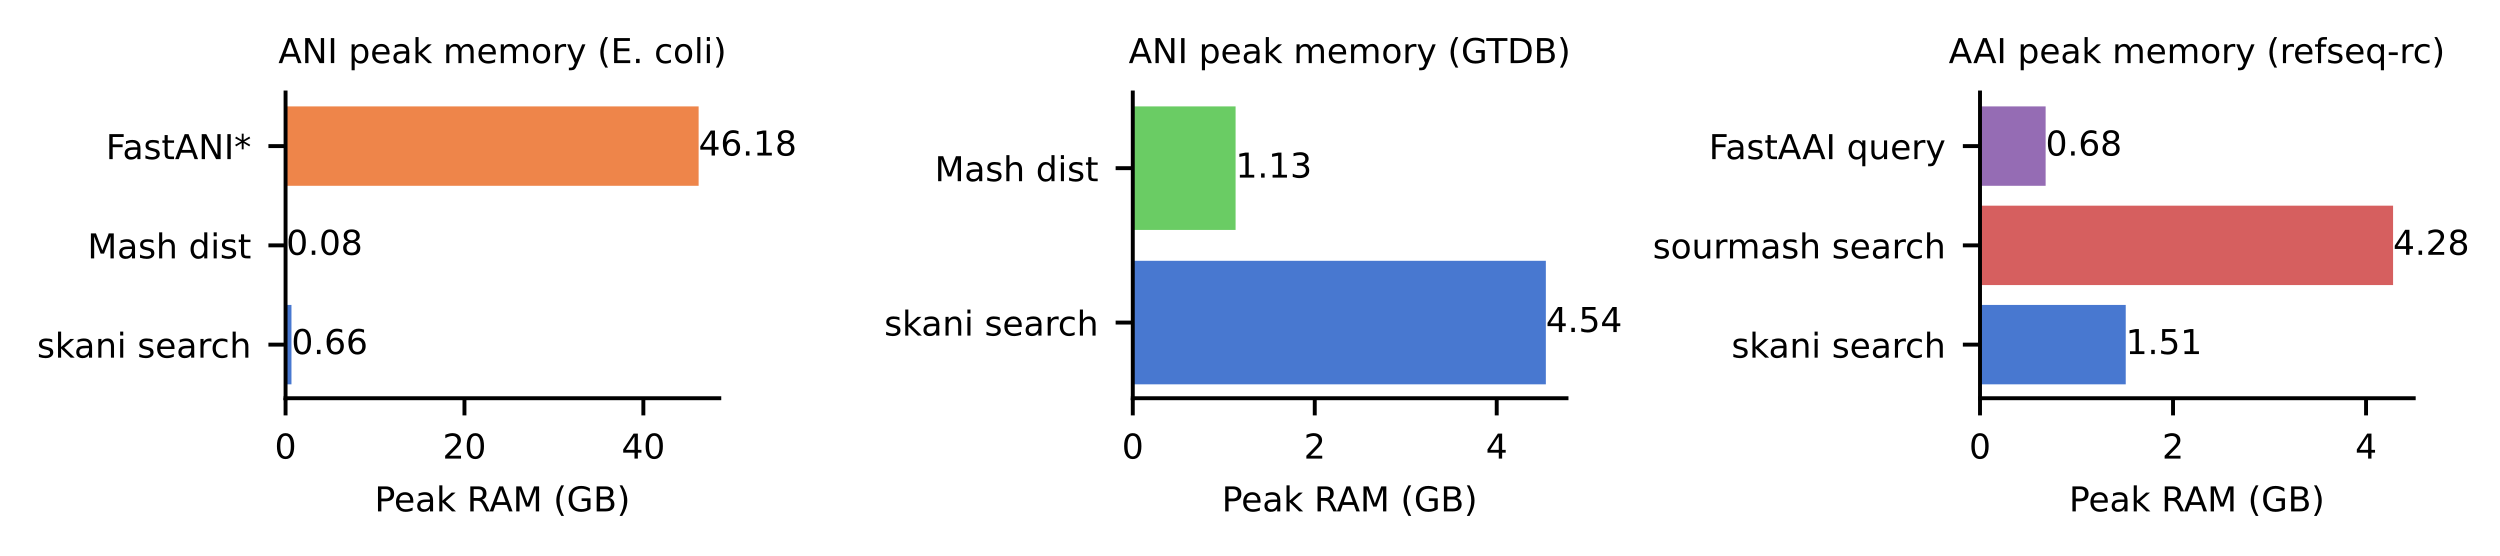
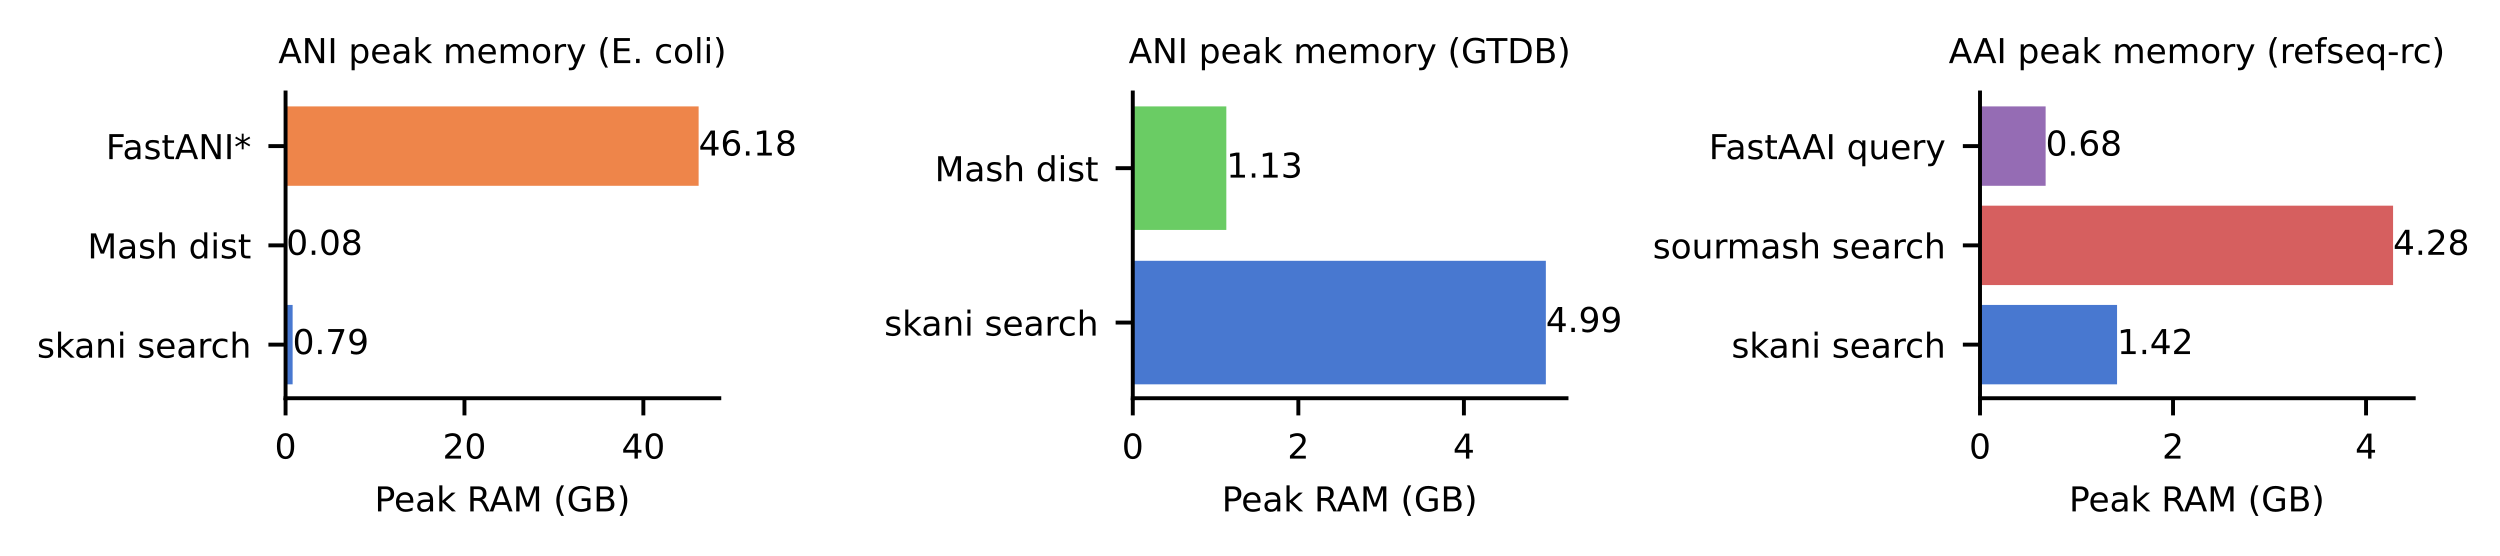
<svg xmlns="http://www.w3.org/2000/svg" xmlns:xlink="http://www.w3.org/1999/xlink" width="510.236pt" height="113.386pt" viewBox="0 0 510.236 113.386" version="1.1">
  <defs>
    <style type="text/css">*{stroke-linejoin: round; stroke-linecap: butt}</style>
  </defs>
  <g id="figure_1">
    <g id="patch_1">
      <path d="M 0 113.386  L 510.236 113.386  L 510.236 0  L 0 0  L 0 113.386  z " style="fill: none" />
    </g>
    <g id="axes_1">
      <g id="patch_2">
        <path d="M 58.282 81.276  L 146.802 81.276  L 146.802 18.879  L 58.282 18.879  L 58.282 81.276  z " style="fill: none" />
      </g>
      <g id="patch_3">
-         <path d="M 58.282 78.44  L 59.486 78.44  L 59.486 62.233  L 58.282 62.233  z " clip-path="url(#p704c8fc2b6)" style="fill: #4878d0" />
+         <path d="M 58.282 78.44  L 59.724 78.44  L 59.724 62.233  L 58.282 62.233  z " clip-path="url(#p8dc78a7c7a)" style="fill: #4878d0" />
      </g>
      <g id="patch_4">
-         <path d="M 58.282 58.181  L 58.428 58.181  L 58.428 41.974  L 58.282 41.974  z " clip-path="url(#p704c8fc2b6)" style="fill: #6acc64" />
+         <path d="M 58.282 58.181  L 58.428 58.181  L 58.428 41.974  L 58.282 41.974  z " clip-path="url(#p8dc78a7c7a)" style="fill: #6acc64" />
      </g>
      <g id="patch_5">
-         <path d="M 58.282 37.922  L 142.587 37.922  L 142.587 21.715  L 58.282 21.715  z " clip-path="url(#p704c8fc2b6)" style="fill: #ee854a" />
+         <path d="M 58.282 37.922  L 142.587 37.922  L 142.587 21.715  L 58.282 21.715  z " clip-path="url(#p8dc78a7c7a)" style="fill: #ee854a" />
      </g>
      <g id="matplotlib.axis_1">
        <g id="xtick_1">
          <g id="line2d_1">
            <defs>
-               <path id="m1e6b703e4f" d="M 0 0  L 0 3.5  " style="stroke: #000000; stroke-width: 0.8" />
+               <path id="m55a583f67f" d="M 0 0  L 0 3.5  " style="stroke: #000000; stroke-width: 0.8" />
            </defs>
            <g>
-               <use xlink:href="#m1e6b703e4f" x="58.282" y="81.276" style="stroke: #000000; stroke-width: 0.8" />
+               <use xlink:href="#m55a583f67f" x="58.282" y="81.276" style="stroke: #000000; stroke-width: 0.8" />
            </g>
          </g>
          <g id="text_1">
-             <g transform="translate(56.05469 93.59536)scale(0.07 -0.07)">
+             <g transform="translate(56.05469 93.59536) scale(0.07 -0.07)">
              <defs>
                <path id="DejaVuSans-30" d="M 2034 4250  Q 1547 4250 1301 3770  Q 1056 3291 1056 2328  Q 1056 1369 1301 889  Q 1547 409 2034 409  Q 2525 409 2770 889  Q 3016 1369 3016 2328  Q 3016 3291 2770 3770  Q 2525 4250 2034 4250  z M 2034 4750  Q 2819 4750 3233 4129  Q 3647 3509 3647 2328  Q 3647 1150 3233 529  Q 2819 -91 2034 -91  Q 1250 -91 836 529  Q 422 1150 422 2328  Q 422 3509 836 4129  Q 1250 4750 2034 4750  z " transform="scale(0.015625)" />
              </defs>
              <use xlink:href="#DejaVuSans-30" />
            </g>
          </g>
        </g>
        <g id="xtick_2">
          <g id="line2d_2">
            <g>
-               <use xlink:href="#m1e6b703e4f" x="94.793" y="81.276" style="stroke: #000000; stroke-width: 0.8" />
+               <use xlink:href="#m55a583f67f" x="94.793" y="81.276" style="stroke: #000000; stroke-width: 0.8" />
            </g>
          </g>
          <g id="text_2">
-             <g transform="translate(90.33929 93.59536)scale(0.07 -0.07)">
+             <g transform="translate(90.33929 93.59536) scale(0.07 -0.07)">
              <defs>
                <path id="DejaVuSans-32" d="M 1228 531  L 3431 531  L 3431 0  L 469 0  L 469 531  Q 828 903 1448 1529  Q 2069 2156 2228 2338  Q 2531 2678 2651 2914  Q 2772 3150 2772 3378  Q 2772 3750 2511 3984  Q 2250 4219 1831 4219  Q 1534 4219 1204 4116  Q 875 4013 500 3803  L 500 4441  Q 881 4594 1212 4672  Q 1544 4750 1819 4750  Q 2544 4750 2975 4387  Q 3406 4025 3406 3419  Q 3406 3131 3298 2873  Q 3191 2616 2906 2266  Q 2828 2175 2409 1742  Q 1991 1309 1228 531  z " transform="scale(0.015625)" />
              </defs>
              <use xlink:href="#DejaVuSans-32" />
              <use xlink:href="#DejaVuSans-30" x="63.623" />
            </g>
          </g>
        </g>
        <g id="xtick_3">
          <g id="line2d_3">
            <g>
-               <use xlink:href="#m1e6b703e4f" x="131.305" y="81.276" style="stroke: #000000; stroke-width: 0.8" />
+               <use xlink:href="#m55a583f67f" x="131.305" y="81.276" style="stroke: #000000; stroke-width: 0.8" />
            </g>
          </g>
          <g id="text_3">
-             <g transform="translate(126.8508 93.59536)scale(0.07 -0.07)">
+             <g transform="translate(126.8508 93.59536) scale(0.07 -0.07)">
              <defs>
                <path id="DejaVuSans-34" d="M 2419 4116  L 825 1625  L 2419 1625  L 2419 4116  z M 2253 4666  L 3047 4666  L 3047 1625  L 3713 1625  L 3713 1100  L 3047 1100  L 3047 0  L 2419 0  L 2419 1100  L 313 1100  L 313 1709  L 2253 4666  z " transform="scale(0.015625)" />
              </defs>
              <use xlink:href="#DejaVuSans-34" />
              <use xlink:href="#DejaVuSans-30" x="63.623" />
            </g>
          </g>
        </g>
        <g id="text_4">
-           <g transform="translate(76.45794 104.37)scale(0.07 -0.07)">
+           <g transform="translate(76.45794 104.37) scale(0.07 -0.07)">
            <defs>
              <path id="DejaVuSans-50" d="M 1259 4147  L 1259 2394  L 2053 2394  Q 2494 2394 2734 2622  Q 2975 2850 2975 3272  Q 2975 3691 2734 3919  Q 2494 4147 2053 4147  L 1259 4147  z M 628 4666  L 2053 4666  Q 2838 4666 3239 4311  Q 3641 3956 3641 3272  Q 3641 2581 3239 2228  Q 2838 1875 2053 1875  L 1259 1875  L 1259 0  L 628 0  L 628 4666  z " transform="scale(0.015625)" />
              <path id="DejaVuSans-65" d="M 3597 1894  L 3597 1613  L 953 1613  Q 991 1019 1311 708  Q 1631 397 2203 397  Q 2534 397 2845 478  Q 3156 559 3463 722  L 3463 178  Q 3153 47 2828 -22  Q 2503 -91 2169 -91  Q 1331 -91 842 396  Q 353 884 353 1716  Q 353 2575 817 3079  Q 1281 3584 2069 3584  Q 2775 3584 3186 3129  Q 3597 2675 3597 1894  z M 3022 2063  Q 3016 2534 2758 2815  Q 2500 3097 2075 3097  Q 1594 3097 1305 2825  Q 1016 2553 972 2059  L 3022 2063  z " transform="scale(0.015625)" />
              <path id="DejaVuSans-61" d="M 2194 1759  Q 1497 1759 1228 1600  Q 959 1441 959 1056  Q 959 750 1161 570  Q 1363 391 1709 391  Q 2188 391 2477 730  Q 2766 1069 2766 1631  L 2766 1759  L 2194 1759  z M 3341 1997  L 3341 0  L 2766 0  L 2766 531  Q 2569 213 2275 61  Q 1981 -91 1556 -91  Q 1019 -91 701 211  Q 384 513 384 1019  Q 384 1609 779 1909  Q 1175 2209 1959 2209  L 2766 2209  L 2766 2266  Q 2766 2663 2505 2880  Q 2244 3097 1772 3097  Q 1472 3097 1187 3025  Q 903 2953 641 2809  L 641 3341  Q 956 3463 1253 3523  Q 1550 3584 1831 3584  Q 2591 3584 2966 3190  Q 3341 2797 3341 1997  z " transform="scale(0.015625)" />
              <path id="DejaVuSans-6b" d="M 581 4863  L 1159 4863  L 1159 1991  L 2875 3500  L 3609 3500  L 1753 1863  L 3688 0  L 2938 0  L 1159 1709  L 1159 0  L 581 0  L 581 4863  z " transform="scale(0.015625)" />
              <path id="DejaVuSans-20" transform="scale(0.015625)" />
              <path id="DejaVuSans-52" d="M 2841 2188  Q 3044 2119 3236 1894  Q 3428 1669 3622 1275  L 4263 0  L 3584 0  L 2988 1197  Q 2756 1666 2539 1819  Q 2322 1972 1947 1972  L 1259 1972  L 1259 0  L 628 0  L 628 4666  L 2053 4666  Q 2853 4666 3247 4331  Q 3641 3997 3641 3322  Q 3641 2881 3436 2590  Q 3231 2300 2841 2188  z M 1259 4147  L 1259 2491  L 2053 2491  Q 2509 2491 2742 2702  Q 2975 2913 2975 3322  Q 2975 3731 2742 3939  Q 2509 4147 2053 4147  L 1259 4147  z " transform="scale(0.015625)" />
              <path id="DejaVuSans-41" d="M 2188 4044  L 1331 1722  L 3047 1722  L 2188 4044  z M 1831 4666  L 2547 4666  L 4325 0  L 3669 0  L 3244 1197  L 1141 1197  L 716 0  L 50 0  L 1831 4666  z " transform="scale(0.015625)" />
              <path id="DejaVuSans-4d" d="M 628 4666  L 1569 4666  L 2759 1491  L 3956 4666  L 4897 4666  L 4897 0  L 4281 0  L 4281 4097  L 3078 897  L 2444 897  L 1241 4097  L 1241 0  L 628 0  L 628 4666  z " transform="scale(0.015625)" />
              <path id="DejaVuSans-28" d="M 1984 4856  Q 1566 4138 1362 3434  Q 1159 2731 1159 2009  Q 1159 1288 1364 580  Q 1569 -128 1984 -844  L 1484 -844  Q 1016 -109 783 600  Q 550 1309 550 2009  Q 550 2706 781 3412  Q 1013 4119 1484 4856  L 1984 4856  z " transform="scale(0.015625)" />
              <path id="DejaVuSans-47" d="M 3809 666  L 3809 1919  L 2778 1919  L 2778 2438  L 4434 2438  L 4434 434  Q 4069 175 3628 42  Q 3188 -91 2688 -91  Q 1594 -91 976 548  Q 359 1188 359 2328  Q 359 3472 976 4111  Q 1594 4750 2688 4750  Q 3144 4750 3555 4637  Q 3966 4525 4313 4306  L 4313 3634  Q 3963 3931 3569 4081  Q 3175 4231 2741 4231  Q 1884 4231 1454 3753  Q 1025 3275 1025 2328  Q 1025 1384 1454 906  Q 1884 428 2741 428  Q 3075 428 3337 486  Q 3600 544 3809 666  z " transform="scale(0.015625)" />
              <path id="DejaVuSans-42" d="M 1259 2228  L 1259 519  L 2272 519  Q 2781 519 3026 730  Q 3272 941 3272 1375  Q 3272 1813 3026 2020  Q 2781 2228 2272 2228  L 1259 2228  z M 1259 4147  L 1259 2741  L 2194 2741  Q 2656 2741 2882 2914  Q 3109 3088 3109 3444  Q 3109 3797 2882 3972  Q 2656 4147 2194 4147  L 1259 4147  z M 628 4666  L 2241 4666  Q 2963 4666 3353 4366  Q 3744 4066 3744 3513  Q 3744 3084 3544 2831  Q 3344 2578 2956 2516  Q 3422 2416 3680 2098  Q 3938 1781 3938 1306  Q 3938 681 3513 340  Q 3088 0 2303 0  L 628 0  L 628 4666  z " transform="scale(0.015625)" />
              <path id="DejaVuSans-29" d="M 513 4856  L 1013 4856  Q 1481 4119 1714 3412  Q 1947 2706 1947 2009  Q 1947 1309 1714 600  Q 1481 -109 1013 -844  L 513 -844  Q 928 -128 1133 580  Q 1338 1288 1338 2009  Q 1338 2731 1133 3434  Q 928 4138 513 4856  z " transform="scale(0.015625)" />
            </defs>
            <use xlink:href="#DejaVuSans-50" />
            <use xlink:href="#DejaVuSans-65" x="56.678" />
            <use xlink:href="#DejaVuSans-61" x="118.201" />
            <use xlink:href="#DejaVuSans-6b" x="179.48" />
            <use xlink:href="#DejaVuSans-20" x="237.391" />
            <use xlink:href="#DejaVuSans-52" x="269.178" />
            <use xlink:href="#DejaVuSans-41" x="334.66" />
            <use xlink:href="#DejaVuSans-4d" x="403.068" />
            <use xlink:href="#DejaVuSans-20" x="489.348" />
            <use xlink:href="#DejaVuSans-28" x="521.135" />
            <use xlink:href="#DejaVuSans-47" x="560.148" />
            <use xlink:href="#DejaVuSans-42" x="637.639" />
            <use xlink:href="#DejaVuSans-29" x="706.242" />
          </g>
        </g>
      </g>
      <g id="matplotlib.axis_2">
        <g id="ytick_1">
          <g id="line2d_4">
            <defs>
-               <path id="m87e99d61f3" d="M 0 0  L -3.5 0  " style="stroke: #000000; stroke-width: 0.8" />
+               <path id="m592dd076e7" d="M 0 0  L -3.5 0  " style="stroke: #000000; stroke-width: 0.8" />
            </defs>
            <g>
-               <use xlink:href="#m87e99d61f3" x="58.282" y="70.337" style="stroke: #000000; stroke-width: 0.8" />
+               <use xlink:href="#m592dd076e7" x="58.282" y="70.337" style="stroke: #000000; stroke-width: 0.8" />
            </g>
          </g>
          <g id="text_5">
-             <g transform="translate(7.56 72.99608)scale(0.07 -0.07)">
+             <g transform="translate(7.56 72.99608) scale(0.07 -0.07)">
              <defs>
                <path id="DejaVuSans-73" d="M 2834 3397  L 2834 2853  Q 2591 2978 2328 3040  Q 2066 3103 1784 3103  Q 1356 3103 1142 2972  Q 928 2841 928 2578  Q 928 2378 1081 2264  Q 1234 2150 1697 2047  L 1894 2003  Q 2506 1872 2764 1633  Q 3022 1394 3022 966  Q 3022 478 2636 193  Q 2250 -91 1575 -91  Q 1294 -91 989 -36  Q 684 19 347 128  L 347 722  Q 666 556 975 473  Q 1284 391 1588 391  Q 1994 391 2212 530  Q 2431 669 2431 922  Q 2431 1156 2273 1281  Q 2116 1406 1581 1522  L 1381 1569  Q 847 1681 609 1914  Q 372 2147 372 2553  Q 372 3047 722 3315  Q 1072 3584 1716 3584  Q 2034 3584 2315 3537  Q 2597 3491 2834 3397  z " transform="scale(0.015625)" />
                <path id="DejaVuSans-6e" d="M 3513 2113  L 3513 0  L 2938 0  L 2938 2094  Q 2938 2591 2744 2837  Q 2550 3084 2163 3084  Q 1697 3084 1428 2787  Q 1159 2491 1159 1978  L 1159 0  L 581 0  L 581 3500  L 1159 3500  L 1159 2956  Q 1366 3272 1645 3428  Q 1925 3584 2291 3584  Q 2894 3584 3203 3211  Q 3513 2838 3513 2113  z " transform="scale(0.015625)" />
                <path id="DejaVuSans-69" d="M 603 3500  L 1178 3500  L 1178 0  L 603 0  L 603 3500  z M 603 4863  L 1178 4863  L 1178 4134  L 603 4134  L 603 4863  z " transform="scale(0.015625)" />
                <path id="DejaVuSans-72" d="M 2631 2963  Q 2534 3019 2420 3045  Q 2306 3072 2169 3072  Q 1681 3072 1420 2755  Q 1159 2438 1159 1844  L 1159 0  L 581 0  L 581 3500  L 1159 3500  L 1159 2956  Q 1341 3275 1631 3429  Q 1922 3584 2338 3584  Q 2397 3584 2469 3576  Q 2541 3569 2628 3553  L 2631 2963  z " transform="scale(0.015625)" />
                <path id="DejaVuSans-63" d="M 3122 3366  L 3122 2828  Q 2878 2963 2633 3030  Q 2388 3097 2138 3097  Q 1578 3097 1268 2742  Q 959 2388 959 1747  Q 959 1106 1268 751  Q 1578 397 2138 397  Q 2388 397 2633 464  Q 2878 531 3122 666  L 3122 134  Q 2881 22 2623 -34  Q 2366 -91 2075 -91  Q 1284 -91 818 406  Q 353 903 353 1747  Q 353 2603 823 3093  Q 1294 3584 2113 3584  Q 2378 3584 2631 3529  Q 2884 3475 3122 3366  z " transform="scale(0.015625)" />
                <path id="DejaVuSans-68" d="M 3513 2113  L 3513 0  L 2938 0  L 2938 2094  Q 2938 2591 2744 2837  Q 2550 3084 2163 3084  Q 1697 3084 1428 2787  Q 1159 2491 1159 1978  L 1159 0  L 581 0  L 581 4863  L 1159 4863  L 1159 2956  Q 1366 3272 1645 3428  Q 1925 3584 2291 3584  Q 2894 3584 3203 3211  Q 3513 2838 3513 2113  z " transform="scale(0.015625)" />
              </defs>
              <use xlink:href="#DejaVuSans-73" />
              <use xlink:href="#DejaVuSans-6b" x="52.1" />
              <use xlink:href="#DejaVuSans-61" x="108.26" />
              <use xlink:href="#DejaVuSans-6e" x="169.539" />
              <use xlink:href="#DejaVuSans-69" x="232.918" />
              <use xlink:href="#DejaVuSans-20" x="260.701" />
              <use xlink:href="#DejaVuSans-73" x="292.488" />
              <use xlink:href="#DejaVuSans-65" x="344.588" />
              <use xlink:href="#DejaVuSans-61" x="406.111" />
              <use xlink:href="#DejaVuSans-72" x="467.391" />
              <use xlink:href="#DejaVuSans-63" x="506.254" />
              <use xlink:href="#DejaVuSans-68" x="561.234" />
            </g>
          </g>
        </g>
        <g id="ytick_2">
          <g id="line2d_5">
            <g>
-               <use xlink:href="#m87e99d61f3" x="58.282" y="50.078" style="stroke: #000000; stroke-width: 0.8" />
+               <use xlink:href="#m592dd076e7" x="58.282" y="50.078" style="stroke: #000000; stroke-width: 0.8" />
            </g>
          </g>
          <g id="text_6">
-             <g transform="translate(17.86531 52.73713)scale(0.07 -0.07)">
+             <g transform="translate(17.86531 52.73713) scale(0.07 -0.07)">
              <defs>
                <path id="DejaVuSans-64" d="M 2906 2969  L 2906 4863  L 3481 4863  L 3481 0  L 2906 0  L 2906 525  Q 2725 213 2448 61  Q 2172 -91 1784 -91  Q 1150 -91 751 415  Q 353 922 353 1747  Q 353 2572 751 3078  Q 1150 3584 1784 3584  Q 2172 3584 2448 3432  Q 2725 3281 2906 2969  z M 947 1747  Q 947 1113 1208 752  Q 1469 391 1925 391  Q 2381 391 2643 752  Q 2906 1113 2906 1747  Q 2906 2381 2643 2742  Q 2381 3103 1925 3103  Q 1469 3103 1208 2742  Q 947 2381 947 1747  z " transform="scale(0.015625)" />
                <path id="DejaVuSans-74" d="M 1172 4494  L 1172 3500  L 2356 3500  L 2356 3053  L 1172 3053  L 1172 1153  Q 1172 725 1289 603  Q 1406 481 1766 481  L 2356 481  L 2356 0  L 1766 0  Q 1100 0 847 248  Q 594 497 594 1153  L 594 3053  L 172 3053  L 172 3500  L 594 3500  L 594 4494  L 1172 4494  z " transform="scale(0.015625)" />
              </defs>
              <use xlink:href="#DejaVuSans-4d" />
              <use xlink:href="#DejaVuSans-61" x="86.279" />
              <use xlink:href="#DejaVuSans-73" x="147.559" />
              <use xlink:href="#DejaVuSans-68" x="199.658" />
              <use xlink:href="#DejaVuSans-20" x="263.037" />
              <use xlink:href="#DejaVuSans-64" x="294.824" />
              <use xlink:href="#DejaVuSans-69" x="358.301" />
              <use xlink:href="#DejaVuSans-73" x="386.084" />
              <use xlink:href="#DejaVuSans-74" x="438.184" />
            </g>
          </g>
        </g>
        <g id="ytick_3">
          <g id="line2d_6">
            <g>
-               <use xlink:href="#m87e99d61f3" x="58.282" y="29.819" style="stroke: #000000; stroke-width: 0.8" />
+               <use xlink:href="#m592dd076e7" x="58.282" y="29.819" style="stroke: #000000; stroke-width: 0.8" />
            </g>
          </g>
          <g id="text_7">
-             <g transform="translate(21.62344 32.47819)scale(0.07 -0.07)">
+             <g transform="translate(21.62344 32.47819) scale(0.07 -0.07)">
              <defs>
                <path id="DejaVuSans-46" d="M 628 4666  L 3309 4666  L 3309 4134  L 1259 4134  L 1259 2759  L 3109 2759  L 3109 2228  L 1259 2228  L 1259 0  L 628 0  L 628 4666  z " transform="scale(0.015625)" />
                <path id="DejaVuSans-4e" d="M 628 4666  L 1478 4666  L 3547 763  L 3547 4666  L 4159 4666  L 4159 0  L 3309 0  L 1241 3903  L 1241 0  L 628 0  L 628 4666  z " transform="scale(0.015625)" />
                <path id="DejaVuSans-49" d="M 628 4666  L 1259 4666  L 1259 0  L 628 0  L 628 4666  z " transform="scale(0.015625)" />
                <path id="DejaVuSans-2a" d="M 3009 3897  L 1888 3291  L 3009 2681  L 2828 2375  L 1778 3009  L 1778 1831  L 1422 1831  L 1422 3009  L 372 2375  L 191 2681  L 1313 3291  L 191 3897  L 372 4206  L 1422 3572  L 1422 4750  L 1778 4750  L 1778 3572  L 2828 4206  L 3009 3897  z " transform="scale(0.015625)" />
              </defs>
              <use xlink:href="#DejaVuSans-46" />
              <use xlink:href="#DejaVuSans-61" x="48.395" />
              <use xlink:href="#DejaVuSans-73" x="109.674" />
              <use xlink:href="#DejaVuSans-74" x="161.773" />
              <use xlink:href="#DejaVuSans-41" x="200.982" />
              <use xlink:href="#DejaVuSans-4e" x="269.391" />
              <use xlink:href="#DejaVuSans-49" x="344.195" />
              <use xlink:href="#DejaVuSans-2a" x="373.688" />
            </g>
          </g>
        </g>
      </g>
      <g id="patch_6">
        <path d="M 58.282 81.276  L 58.282 18.879  " style="fill: none; stroke: #000000; stroke-width: 0.8; stroke-linejoin: miter; stroke-linecap: square" />
      </g>
      <g id="patch_7">
        <path d="M 58.282 81.276  L 146.802 81.276  " style="fill: none; stroke: #000000; stroke-width: 0.8; stroke-linejoin: miter; stroke-linecap: square" />
      </g>
      <g id="text_8">
-         <g transform="translate(59.48644 72.26819)scale(0.07 -0.07)">
+         <g transform="translate(59.72377 72.26819) scale(0.07 -0.07)">
          <defs>
            <path id="DejaVuSans-2e" d="M 684 794  L 1344 794  L 1344 0  L 684 0  L 684 794  z " transform="scale(0.015625)" />
-             <path id="DejaVuSans-36" d="M 2113 2584  Q 1688 2584 1439 2293  Q 1191 2003 1191 1497  Q 1191 994 1439 701  Q 1688 409 2113 409  Q 2538 409 2786 701  Q 3034 994 3034 1497  Q 3034 2003 2786 2293  Q 2538 2584 2113 2584  z M 3366 4563  L 3366 3988  Q 3128 4100 2886 4159  Q 2644 4219 2406 4219  Q 1781 4219 1451 3797  Q 1122 3375 1075 2522  Q 1259 2794 1537 2939  Q 1816 3084 2150 3084  Q 2853 3084 3261 2657  Q 3669 2231 3669 1497  Q 3669 778 3244 343  Q 2819 -91 2113 -91  Q 1303 -91 875 529  Q 447 1150 447 2328  Q 447 3434 972 4092  Q 1497 4750 2381 4750  Q 2619 4750 2861 4703  Q 3103 4656 3366 4563  z " transform="scale(0.015625)" />
+             <path id="DejaVuSans-37" d="M 525 4666  L 3525 4666  L 3525 4397  L 1831 0  L 1172 0  L 2766 4134  L 525 4134  L 525 4666  z " transform="scale(0.015625)" />
+             <path id="DejaVuSans-39" d="M 703 97  L 703 672  Q 941 559 1184 500  Q 1428 441 1663 441  Q 2288 441 2617 861  Q 2947 1281 2994 2138  Q 2813 1869 2534 1725  Q 2256 1581 1919 1581  Q 1219 1581 811 2004  Q 403 2428 403 3163  Q 403 3881 828 4315  Q 1253 4750 1959 4750  Q 2769 4750 3195 4129  Q 3622 3509 3622 2328  Q 3622 1225 3098 567  Q 2575 -91 1691 -91  Q 1453 -91 1209 -44  Q 966 3 703 97  z M 1959 2075  Q 2384 2075 2632 2365  Q 2881 2656 2881 3163  Q 2881 3666 2632 3958  Q 2384 4250 1959 4250  Q 1534 4250 1286 3958  Q 1038 3666 1038 3163  Q 1038 2656 1286 2365  Q 1534 2075 1959 2075  z " transform="scale(0.015625)" />
          </defs>
          <use xlink:href="#DejaVuSans-30" />
          <use xlink:href="#DejaVuSans-2e" x="63.623" />
-           <use xlink:href="#DejaVuSans-36" x="95.41" />
-           <use xlink:href="#DejaVuSans-36" x="159.033" />
+           <use xlink:href="#DejaVuSans-37" x="95.41" />
+           <use xlink:href="#DejaVuSans-39" x="159.033" />
        </g>
      </g>
      <g id="text_9">
-         <g transform="translate(58.42761 52.00924)scale(0.07 -0.07)">
+         <g transform="translate(58.42761 52.00924) scale(0.07 -0.07)">
          <defs>
            <path id="DejaVuSans-38" d="M 2034 2216  Q 1584 2216 1326 1975  Q 1069 1734 1069 1313  Q 1069 891 1326 650  Q 1584 409 2034 409  Q 2484 409 2743 651  Q 3003 894 3003 1313  Q 3003 1734 2745 1975  Q 2488 2216 2034 2216  z M 1403 2484  Q 997 2584 770 2862  Q 544 3141 544 3541  Q 544 4100 942 4425  Q 1341 4750 2034 4750  Q 2731 4750 3128 4425  Q 3525 4100 3525 3541  Q 3525 3141 3298 2862  Q 3072 2584 2669 2484  Q 3125 2378 3379 2068  Q 3634 1759 3634 1313  Q 3634 634 3220 271  Q 2806 -91 2034 -91  Q 1263 -91 848 271  Q 434 634 434 1313  Q 434 1759 690 2068  Q 947 2378 1403 2484  z M 1172 3481  Q 1172 3119 1398 2916  Q 1625 2713 2034 2713  Q 2441 2713 2670 2916  Q 2900 3119 2900 3481  Q 2900 3844 2670 4047  Q 2441 4250 2034 4250  Q 1625 4250 1398 4047  Q 1172 3844 1172 3481  z " transform="scale(0.015625)" />
          </defs>
          <use xlink:href="#DejaVuSans-30" />
          <use xlink:href="#DejaVuSans-2e" x="63.623" />
          <use xlink:href="#DejaVuSans-30" x="95.41" />
          <use xlink:href="#DejaVuSans-38" x="159.033" />
        </g>
      </g>
      <g id="text_10">
-         <g transform="translate(142.5866 31.7503)scale(0.07 -0.07)">
+         <g transform="translate(142.5866 31.7503) scale(0.07 -0.07)">
          <defs>
+             <path id="DejaVuSans-36" d="M 2113 2584  Q 1688 2584 1439 2293  Q 1191 2003 1191 1497  Q 1191 994 1439 701  Q 1688 409 2113 409  Q 2538 409 2786 701  Q 3034 994 3034 1497  Q 3034 2003 2786 2293  Q 2538 2584 2113 2584  z M 3366 4563  L 3366 3988  Q 3128 4100 2886 4159  Q 2644 4219 2406 4219  Q 1781 4219 1451 3797  Q 1122 3375 1075 2522  Q 1259 2794 1537 2939  Q 1816 3084 2150 3084  Q 2853 3084 3261 2657  Q 3669 2231 3669 1497  Q 3669 778 3244 343  Q 2819 -91 2113 -91  Q 1303 -91 875 529  Q 447 1150 447 2328  Q 447 3434 972 4092  Q 1497 4750 2381 4750  Q 2619 4750 2861 4703  Q 3103 4656 3366 4563  z " transform="scale(0.015625)" />
            <path id="DejaVuSans-31" d="M 794 531  L 1825 531  L 1825 4091  L 703 3866  L 703 4441  L 1819 4666  L 2450 4666  L 2450 531  L 3481 531  L 3481 0  L 794 0  L 794 531  z " transform="scale(0.015625)" />
          </defs>
          <use xlink:href="#DejaVuSans-34" />
          <use xlink:href="#DejaVuSans-36" x="63.623" />
          <use xlink:href="#DejaVuSans-2e" x="127.246" />
          <use xlink:href="#DejaVuSans-31" x="159.033" />
          <use xlink:href="#DejaVuSans-38" x="222.656" />
        </g>
      </g>
      <g id="text_11">
-         <g transform="translate(56.81036 12.87891)scale(0.07 -0.07)">
+         <g transform="translate(56.81036 12.87891) scale(0.07 -0.07)">
          <defs>
            <path id="DejaVuSans-70" d="M 1159 525  L 1159 -1331  L 581 -1331  L 581 3500  L 1159 3500  L 1159 2969  Q 1341 3281 1617 3432  Q 1894 3584 2278 3584  Q 2916 3584 3314 3078  Q 3713 2572 3713 1747  Q 3713 922 3314 415  Q 2916 -91 2278 -91  Q 1894 -91 1617 61  Q 1341 213 1159 525  z M 3116 1747  Q 3116 2381 2855 2742  Q 2594 3103 2138 3103  Q 1681 3103 1420 2742  Q 1159 2381 1159 1747  Q 1159 1113 1420 752  Q 1681 391 2138 391  Q 2594 391 2855 752  Q 3116 1113 3116 1747  z " transform="scale(0.015625)" />
            <path id="DejaVuSans-6d" d="M 3328 2828  Q 3544 3216 3844 3400  Q 4144 3584 4550 3584  Q 5097 3584 5394 3201  Q 5691 2819 5691 2113  L 5691 0  L 5113 0  L 5113 2094  Q 5113 2597 4934 2840  Q 4756 3084 4391 3084  Q 3944 3084 3684 2787  Q 3425 2491 3425 1978  L 3425 0  L 2847 0  L 2847 2094  Q 2847 2600 2669 2842  Q 2491 3084 2119 3084  Q 1678 3084 1418 2786  Q 1159 2488 1159 1978  L 1159 0  L 581 0  L 581 3500  L 1159 3500  L 1159 2956  Q 1356 3278 1631 3431  Q 1906 3584 2284 3584  Q 2666 3584 2933 3390  Q 3200 3197 3328 2828  z " transform="scale(0.015625)" />
            <path id="DejaVuSans-6f" d="M 1959 3097  Q 1497 3097 1228 2736  Q 959 2375 959 1747  Q 959 1119 1226 758  Q 1494 397 1959 397  Q 2419 397 2687 759  Q 2956 1122 2956 1747  Q 2956 2369 2687 2733  Q 2419 3097 1959 3097  z M 1959 3584  Q 2709 3584 3137 3096  Q 3566 2609 3566 1747  Q 3566 888 3137 398  Q 2709 -91 1959 -91  Q 1206 -91 779 398  Q 353 888 353 1747  Q 353 2609 779 3096  Q 1206 3584 1959 3584  z " transform="scale(0.015625)" />
            <path id="DejaVuSans-79" d="M 2059 -325  Q 1816 -950 1584 -1140  Q 1353 -1331 966 -1331  L 506 -1331  L 506 -850  L 844 -850  Q 1081 -850 1212 -737  Q 1344 -625 1503 -206  L 1606 56  L 191 3500  L 800 3500  L 1894 763  L 2988 3500  L 3597 3500  L 2059 -325  z " transform="scale(0.015625)" />
            <path id="DejaVuSans-45" d="M 628 4666  L 3578 4666  L 3578 4134  L 1259 4134  L 1259 2753  L 3481 2753  L 3481 2222  L 1259 2222  L 1259 531  L 3634 531  L 3634 0  L 628 0  L 628 4666  z " transform="scale(0.015625)" />
            <path id="DejaVuSans-6c" d="M 603 4863  L 1178 4863  L 1178 0  L 603 0  L 603 4863  z " transform="scale(0.015625)" />
          </defs>
          <use xlink:href="#DejaVuSans-41" />
          <use xlink:href="#DejaVuSans-4e" x="68.408" />
          <use xlink:href="#DejaVuSans-49" x="143.213" />
          <use xlink:href="#DejaVuSans-20" x="172.705" />
          <use xlink:href="#DejaVuSans-70" x="204.492" />
          <use xlink:href="#DejaVuSans-65" x="267.969" />
          <use xlink:href="#DejaVuSans-61" x="329.492" />
          <use xlink:href="#DejaVuSans-6b" x="390.771" />
          <use xlink:href="#DejaVuSans-20" x="448.682" />
          <use xlink:href="#DejaVuSans-6d" x="480.469" />
          <use xlink:href="#DejaVuSans-65" x="577.881" />
          <use xlink:href="#DejaVuSans-6d" x="639.404" />
          <use xlink:href="#DejaVuSans-6f" x="736.816" />
          <use xlink:href="#DejaVuSans-72" x="797.998" />
          <use xlink:href="#DejaVuSans-79" x="839.111" />
          <use xlink:href="#DejaVuSans-20" x="898.291" />
          <use xlink:href="#DejaVuSans-28" x="930.078" />
          <use xlink:href="#DejaVuSans-45" x="969.092" />
          <use xlink:href="#DejaVuSans-2e" x="1032.275" />
          <use xlink:href="#DejaVuSans-20" x="1064.062" />
          <use xlink:href="#DejaVuSans-63" x="1095.85" />
          <use xlink:href="#DejaVuSans-6f" x="1150.83" />
          <use xlink:href="#DejaVuSans-6c" x="1212.012" />
          <use xlink:href="#DejaVuSans-69" x="1239.795" />
          <use xlink:href="#DejaVuSans-29" x="1267.578" />
        </g>
      </g>
    </g>
    <g id="axes_2">
      <g id="patch_8">
        <path d="M 404.108 81.276  L 492.629 81.276  L 492.629 18.879  L 404.108 18.879  L 404.108 81.276  z " style="fill: none" />
      </g>
      <g id="patch_9">
-         <path d="M 404.108 78.44  L 433.851 78.44  L 433.851 62.233  L 404.108 62.233  z " clip-path="url(#p5af9c38501)" style="fill: #4878d0" />
+         <path d="M 404.108 78.44  L 432.079 78.44  L 432.079 62.233  L 404.108 62.233  z " clip-path="url(#pbae5b41b6c)" style="fill: #4878d0" />
      </g>
      <g id="patch_10">
-         <path d="M 404.108 58.181  L 488.413 58.181  L 488.413 41.974  L 404.108 41.974  z " clip-path="url(#p5af9c38501)" style="fill: #d65f5f" />
+         <path d="M 404.108 58.181  L 488.413 58.181  L 488.413 41.974  L 404.108 41.974  z " clip-path="url(#pbae5b41b6c)" style="fill: #d65f5f" />
      </g>
      <g id="patch_11">
-         <path d="M 404.108 37.922  L 417.503 37.922  L 417.503 21.715  L 404.108 21.715  z " clip-path="url(#p5af9c38501)" style="fill: #956cb4" />
+         <path d="M 404.108 37.922  L 417.503 37.922  L 417.503 21.715  L 404.108 21.715  z " clip-path="url(#pbae5b41b6c)" style="fill: #956cb4" />
      </g>
      <g id="matplotlib.axis_3">
        <g id="xtick_4">
          <g id="line2d_7">
            <g>
-               <use xlink:href="#m1e6b703e4f" x="404.108" y="81.276" style="stroke: #000000; stroke-width: 0.8" />
+               <use xlink:href="#m55a583f67f" x="404.108" y="81.276" style="stroke: #000000; stroke-width: 0.8" />
            </g>
          </g>
          <g id="text_12">
-             <g transform="translate(401.8814 93.59536)scale(0.07 -0.07)">
+             <g transform="translate(401.8814 93.59536) scale(0.07 -0.07)">
              <use xlink:href="#DejaVuSans-30" />
            </g>
          </g>
        </g>
        <g id="xtick_5">
          <g id="line2d_8">
            <g>
-               <use xlink:href="#m1e6b703e4f" x="443.503" y="81.276" style="stroke: #000000; stroke-width: 0.8" />
+               <use xlink:href="#m55a583f67f" x="443.503" y="81.276" style="stroke: #000000; stroke-width: 0.8" />
            </g>
          </g>
          <g id="text_13">
-             <g transform="translate(441.2763 93.59536)scale(0.07 -0.07)">
+             <g transform="translate(441.2763 93.59536) scale(0.07 -0.07)">
              <use xlink:href="#DejaVuSans-32" />
            </g>
          </g>
        </g>
        <g id="xtick_6">
          <g id="line2d_9">
            <g>
-               <use xlink:href="#m1e6b703e4f" x="482.898" y="81.276" style="stroke: #000000; stroke-width: 0.8" />
+               <use xlink:href="#m55a583f67f" x="482.898" y="81.276" style="stroke: #000000; stroke-width: 0.8" />
            </g>
          </g>
          <g id="text_14">
-             <g transform="translate(480.6712 93.59536)scale(0.07 -0.07)">
+             <g transform="translate(480.6712 93.59536) scale(0.07 -0.07)">
              <use xlink:href="#DejaVuSans-34" />
            </g>
          </g>
        </g>
        <g id="text_15">
-           <g transform="translate(422.2847 104.37)scale(0.07 -0.07)">
+           <g transform="translate(422.2847 104.37) scale(0.07 -0.07)">
            <use xlink:href="#DejaVuSans-50" />
            <use xlink:href="#DejaVuSans-65" x="56.678" />
            <use xlink:href="#DejaVuSans-61" x="118.201" />
            <use xlink:href="#DejaVuSans-6b" x="179.48" />
            <use xlink:href="#DejaVuSans-20" x="237.391" />
            <use xlink:href="#DejaVuSans-52" x="269.178" />
            <use xlink:href="#DejaVuSans-41" x="334.66" />
            <use xlink:href="#DejaVuSans-4d" x="403.068" />
            <use xlink:href="#DejaVuSans-20" x="489.348" />
            <use xlink:href="#DejaVuSans-28" x="521.135" />
            <use xlink:href="#DejaVuSans-47" x="560.148" />
            <use xlink:href="#DejaVuSans-42" x="637.639" />
            <use xlink:href="#DejaVuSans-29" x="706.242" />
          </g>
        </g>
      </g>
      <g id="matplotlib.axis_4">
        <g id="ytick_4">
          <g id="line2d_10">
            <g>
-               <use xlink:href="#m87e99d61f3" x="404.108" y="70.337" style="stroke: #000000; stroke-width: 0.8" />
+               <use xlink:href="#m592dd076e7" x="404.108" y="70.337" style="stroke: #000000; stroke-width: 0.8" />
            </g>
          </g>
          <g id="text_16">
-             <g transform="translate(353.3868 72.99608)scale(0.07 -0.07)">
+             <g transform="translate(353.3868 72.99608) scale(0.07 -0.07)">
              <use xlink:href="#DejaVuSans-73" />
              <use xlink:href="#DejaVuSans-6b" x="52.1" />
              <use xlink:href="#DejaVuSans-61" x="108.26" />
              <use xlink:href="#DejaVuSans-6e" x="169.539" />
              <use xlink:href="#DejaVuSans-69" x="232.918" />
              <use xlink:href="#DejaVuSans-20" x="260.701" />
              <use xlink:href="#DejaVuSans-73" x="292.488" />
              <use xlink:href="#DejaVuSans-65" x="344.588" />
              <use xlink:href="#DejaVuSans-61" x="406.111" />
              <use xlink:href="#DejaVuSans-72" x="467.391" />
              <use xlink:href="#DejaVuSans-63" x="506.254" />
              <use xlink:href="#DejaVuSans-68" x="561.234" />
            </g>
          </g>
        </g>
        <g id="ytick_5">
          <g id="line2d_11">
            <g>
-               <use xlink:href="#m87e99d61f3" x="404.108" y="50.078" style="stroke: #000000; stroke-width: 0.8" />
+               <use xlink:href="#m592dd076e7" x="404.108" y="50.078" style="stroke: #000000; stroke-width: 0.8" />
            </g>
          </g>
          <g id="text_17">
-             <g transform="translate(337.3228 52.73713)scale(0.07 -0.07)">
+             <g transform="translate(337.3228 52.73713) scale(0.07 -0.07)">
              <defs>
                <path id="DejaVuSans-75" d="M 544 1381  L 544 3500  L 1119 3500  L 1119 1403  Q 1119 906 1312 657  Q 1506 409 1894 409  Q 2359 409 2629 706  Q 2900 1003 2900 1516  L 2900 3500  L 3475 3500  L 3475 0  L 2900 0  L 2900 538  Q 2691 219 2414 64  Q 2138 -91 1772 -91  Q 1169 -91 856 284  Q 544 659 544 1381  z M 1991 3584  L 1991 3584  z " transform="scale(0.015625)" />
              </defs>
              <use xlink:href="#DejaVuSans-73" />
              <use xlink:href="#DejaVuSans-6f" x="52.1" />
              <use xlink:href="#DejaVuSans-75" x="113.281" />
              <use xlink:href="#DejaVuSans-72" x="176.66" />
              <use xlink:href="#DejaVuSans-6d" x="216.023" />
              <use xlink:href="#DejaVuSans-61" x="313.436" />
              <use xlink:href="#DejaVuSans-73" x="374.715" />
              <use xlink:href="#DejaVuSans-68" x="426.814" />
              <use xlink:href="#DejaVuSans-20" x="490.193" />
              <use xlink:href="#DejaVuSans-73" x="521.98" />
              <use xlink:href="#DejaVuSans-65" x="574.08" />
              <use xlink:href="#DejaVuSans-61" x="635.604" />
              <use xlink:href="#DejaVuSans-72" x="696.883" />
              <use xlink:href="#DejaVuSans-63" x="735.746" />
              <use xlink:href="#DejaVuSans-68" x="790.727" />
            </g>
          </g>
        </g>
        <g id="ytick_6">
          <g id="line2d_12">
            <g>
-               <use xlink:href="#m87e99d61f3" x="404.108" y="29.819" style="stroke: #000000; stroke-width: 0.8" />
+               <use xlink:href="#m592dd076e7" x="404.108" y="29.819" style="stroke: #000000; stroke-width: 0.8" />
            </g>
          </g>
          <g id="text_18">
-             <g transform="translate(348.7733 32.47819)scale(0.07 -0.07)">
+             <g transform="translate(348.7733 32.47819) scale(0.07 -0.07)">
              <defs>
                <path id="DejaVuSans-71" d="M 947 1747  Q 947 1113 1208 752  Q 1469 391 1925 391  Q 2381 391 2643 752  Q 2906 1113 2906 1747  Q 2906 2381 2643 2742  Q 2381 3103 1925 3103  Q 1469 3103 1208 2742  Q 947 2381 947 1747  z M 2906 525  Q 2725 213 2448 61  Q 2172 -91 1784 -91  Q 1150 -91 751 415  Q 353 922 353 1747  Q 353 2572 751 3078  Q 1150 3584 1784 3584  Q 2172 3584 2448 3432  Q 2725 3281 2906 2969  L 2906 3500  L 3481 3500  L 3481 -1331  L 2906 -1331  L 2906 525  z " transform="scale(0.015625)" />
              </defs>
              <use xlink:href="#DejaVuSans-46" />
              <use xlink:href="#DejaVuSans-61" x="48.395" />
              <use xlink:href="#DejaVuSans-73" x="109.674" />
              <use xlink:href="#DejaVuSans-74" x="161.773" />
              <use xlink:href="#DejaVuSans-41" x="200.982" />
              <use xlink:href="#DejaVuSans-41" x="272.141" />
              <use xlink:href="#DejaVuSans-49" x="340.549" />
              <use xlink:href="#DejaVuSans-20" x="370.041" />
              <use xlink:href="#DejaVuSans-71" x="401.828" />
              <use xlink:href="#DejaVuSans-75" x="465.305" />
              <use xlink:href="#DejaVuSans-65" x="528.684" />
              <use xlink:href="#DejaVuSans-72" x="590.207" />
              <use xlink:href="#DejaVuSans-79" x="631.32" />
            </g>
          </g>
        </g>
      </g>
      <g id="patch_12">
        <path d="M 404.108 81.276  L 404.108 18.879  " style="fill: none; stroke: #000000; stroke-width: 0.8; stroke-linejoin: miter; stroke-linecap: square" />
      </g>
      <g id="patch_13">
        <path d="M 404.108 81.276  L 492.629 81.276  " style="fill: none; stroke: #000000; stroke-width: 0.8; stroke-linejoin: miter; stroke-linecap: square" />
      </g>
      <g id="text_19">
-         <g transform="translate(433.8514 72.26819)scale(0.07 -0.07)">
-           <defs>
-             <path id="DejaVuSans-35" d="M 691 4666  L 3169 4666  L 3169 4134  L 1269 4134  L 1269 2991  Q 1406 3038 1543 3061  Q 1681 3084 1819 3084  Q 2600 3084 3056 2656  Q 3513 2228 3513 1497  Q 3513 744 3044 326  Q 2575 -91 1722 -91  Q 1428 -91 1123 -41  Q 819 9 494 109  L 494 744  Q 775 591 1075 516  Q 1375 441 1709 441  Q 2250 441 2565 725  Q 2881 1009 2881 1497  Q 2881 1984 2565 2268  Q 2250 2553 1709 2553  Q 1456 2553 1204 2497  Q 953 2441 691 2322  L 691 4666  z " transform="scale(0.015625)" />
-           </defs>
+         <g transform="translate(432.0787 72.26819) scale(0.07 -0.07)">
          <use xlink:href="#DejaVuSans-31" />
          <use xlink:href="#DejaVuSans-2e" x="63.623" />
-           <use xlink:href="#DejaVuSans-35" x="95.41" />
-           <use xlink:href="#DejaVuSans-31" x="159.033" />
+           <use xlink:href="#DejaVuSans-34" x="95.41" />
+           <use xlink:href="#DejaVuSans-32" x="159.033" />
        </g>
      </g>
      <g id="text_20">
-         <g transform="translate(488.4133 52.00924)scale(0.07 -0.07)">
+         <g transform="translate(488.4133 52.00924) scale(0.07 -0.07)">
          <use xlink:href="#DejaVuSans-34" />
          <use xlink:href="#DejaVuSans-2e" x="63.623" />
          <use xlink:href="#DejaVuSans-32" x="95.41" />
          <use xlink:href="#DejaVuSans-38" x="159.033" />
        </g>
      </g>
      <g id="text_21">
-         <g transform="translate(417.5026 31.7503)scale(0.07 -0.07)">
+         <g transform="translate(417.5026 31.7503) scale(0.07 -0.07)">
          <use xlink:href="#DejaVuSans-30" />
          <use xlink:href="#DejaVuSans-2e" x="63.623" />
          <use xlink:href="#DejaVuSans-36" x="95.41" />
          <use xlink:href="#DejaVuSans-38" x="159.033" />
        </g>
      </g>
      <g id="text_22">
-         <g transform="translate(397.7202 12.87891)scale(0.07 -0.07)">
+         <g transform="translate(397.7202 12.87891) scale(0.07 -0.07)">
          <defs>
            <path id="DejaVuSans-66" d="M 2375 4863  L 2375 4384  L 1825 4384  Q 1516 4384 1395 4259  Q 1275 4134 1275 3809  L 1275 3500  L 2222 3500  L 2222 3053  L 1275 3053  L 1275 0  L 697 0  L 697 3053  L 147 3053  L 147 3500  L 697 3500  L 697 3744  Q 697 4328 969 4595  Q 1241 4863 1831 4863  L 2375 4863  z " transform="scale(0.015625)" />
            <path id="DejaVuSans-2d" d="M 313 2009  L 1997 2009  L 1997 1497  L 313 1497  L 313 2009  z " transform="scale(0.015625)" />
          </defs>
          <use xlink:href="#DejaVuSans-41" />
          <use xlink:href="#DejaVuSans-41" x="71.158" />
          <use xlink:href="#DejaVuSans-49" x="139.566" />
          <use xlink:href="#DejaVuSans-20" x="169.059" />
          <use xlink:href="#DejaVuSans-70" x="200.846" />
          <use xlink:href="#DejaVuSans-65" x="264.322" />
          <use xlink:href="#DejaVuSans-61" x="325.846" />
          <use xlink:href="#DejaVuSans-6b" x="387.125" />
          <use xlink:href="#DejaVuSans-20" x="445.035" />
          <use xlink:href="#DejaVuSans-6d" x="476.822" />
          <use xlink:href="#DejaVuSans-65" x="574.234" />
          <use xlink:href="#DejaVuSans-6d" x="635.758" />
          <use xlink:href="#DejaVuSans-6f" x="733.17" />
          <use xlink:href="#DejaVuSans-72" x="794.352" />
          <use xlink:href="#DejaVuSans-79" x="835.465" />
          <use xlink:href="#DejaVuSans-20" x="894.645" />
          <use xlink:href="#DejaVuSans-28" x="926.432" />
          <use xlink:href="#DejaVuSans-72" x="965.445" />
          <use xlink:href="#DejaVuSans-65" x="1004.309" />
          <use xlink:href="#DejaVuSans-66" x="1065.832" />
          <use xlink:href="#DejaVuSans-73" x="1101.037" />
          <use xlink:href="#DejaVuSans-65" x="1153.137" />
          <use xlink:href="#DejaVuSans-71" x="1214.66" />
          <use xlink:href="#DejaVuSans-2d" x="1278.137" />
          <use xlink:href="#DejaVuSans-72" x="1314.221" />
          <use xlink:href="#DejaVuSans-63" x="1353.084" />
          <use xlink:href="#DejaVuSans-29" x="1408.064" />
        </g>
      </g>
    </g>
    <g id="axes_3">
      <g id="patch_14">
        <path d="M 231.195 81.276  L 319.715 81.276  L 319.715 18.879  L 231.195 18.879  L 231.195 81.276  z " style="fill: none" />
      </g>
      <g id="patch_15">
-         <path d="M 231.195 78.44  L 315.5 78.44  L 315.5 53.229  L 231.195 53.229  z " clip-path="url(#pd3d3197d8a)" style="fill: #4878d0" />
+         <path d="M 231.195 78.44  L 315.5 78.44  L 315.5 53.229  L 231.195 53.229  z " clip-path="url(#p57dc949222)" style="fill: #4878d0" />
      </g>
      <g id="patch_16">
-         <path d="M 231.195 46.926  L 252.178 46.926  L 252.178 21.715  L 231.195 21.715  z " clip-path="url(#pd3d3197d8a)" style="fill: #6acc64" />
+         <path d="M 231.195 46.926  L 250.286 46.926  L 250.286 21.715  L 231.195 21.715  z " clip-path="url(#p57dc949222)" style="fill: #6acc64" />
      </g>
      <g id="matplotlib.axis_5">
        <g id="xtick_7">
          <g id="line2d_13">
            <g>
-               <use xlink:href="#m1e6b703e4f" x="231.195" y="81.276" style="stroke: #000000; stroke-width: 0.8" />
+               <use xlink:href="#m55a583f67f" x="231.195" y="81.276" style="stroke: #000000; stroke-width: 0.8" />
            </g>
          </g>
          <g id="text_23">
-             <g transform="translate(228.9681 93.59536)scale(0.07 -0.07)">
+             <g transform="translate(228.9681 93.59536) scale(0.07 -0.07)">
              <use xlink:href="#DejaVuSans-30" />
            </g>
          </g>
        </g>
        <g id="xtick_8">
          <g id="line2d_14">
            <g>
-               <use xlink:href="#m1e6b703e4f" x="268.334" y="81.276" style="stroke: #000000; stroke-width: 0.8" />
+               <use xlink:href="#m55a583f67f" x="264.985" y="81.276" style="stroke: #000000; stroke-width: 0.8" />
            </g>
          </g>
          <g id="text_24">
-             <g transform="translate(266.1068 93.59536)scale(0.07 -0.07)">
+             <g transform="translate(262.7576 93.59536) scale(0.07 -0.07)">
              <use xlink:href="#DejaVuSans-32" />
            </g>
          </g>
        </g>
        <g id="xtick_9">
          <g id="line2d_15">
            <g>
-               <use xlink:href="#m1e6b703e4f" x="305.472" y="81.276" style="stroke: #000000; stroke-width: 0.8" />
+               <use xlink:href="#m55a583f67f" x="298.774" y="81.276" style="stroke: #000000; stroke-width: 0.8" />
            </g>
          </g>
          <g id="text_25">
-             <g transform="translate(303.2456 93.59536)scale(0.07 -0.07)">
+             <g transform="translate(296.5472 93.59536) scale(0.07 -0.07)">
              <use xlink:href="#DejaVuSans-34" />
            </g>
          </g>
        </g>
        <g id="text_26">
-           <g transform="translate(249.3713 104.37)scale(0.07 -0.07)">
+           <g transform="translate(249.3713 104.37) scale(0.07 -0.07)">
            <use xlink:href="#DejaVuSans-50" />
            <use xlink:href="#DejaVuSans-65" x="56.678" />
            <use xlink:href="#DejaVuSans-61" x="118.201" />
            <use xlink:href="#DejaVuSans-6b" x="179.48" />
            <use xlink:href="#DejaVuSans-20" x="237.391" />
            <use xlink:href="#DejaVuSans-52" x="269.178" />
            <use xlink:href="#DejaVuSans-41" x="334.66" />
            <use xlink:href="#DejaVuSans-4d" x="403.068" />
            <use xlink:href="#DejaVuSans-20" x="489.348" />
            <use xlink:href="#DejaVuSans-28" x="521.135" />
            <use xlink:href="#DejaVuSans-47" x="560.148" />
            <use xlink:href="#DejaVuSans-42" x="637.639" />
            <use xlink:href="#DejaVuSans-29" x="706.242" />
          </g>
        </g>
      </g>
      <g id="matplotlib.axis_6">
        <g id="ytick_7">
          <g id="line2d_16">
            <g>
-               <use xlink:href="#m87e99d61f3" x="231.195" y="65.835" style="stroke: #000000; stroke-width: 0.8" />
+               <use xlink:href="#m592dd076e7" x="231.195" y="65.835" style="stroke: #000000; stroke-width: 0.8" />
            </g>
          </g>
          <g id="text_27">
-             <g transform="translate(180.4734 68.49409)scale(0.07 -0.07)">
+             <g transform="translate(180.4734 68.49409) scale(0.07 -0.07)">
              <use xlink:href="#DejaVuSans-73" />
              <use xlink:href="#DejaVuSans-6b" x="52.1" />
              <use xlink:href="#DejaVuSans-61" x="108.26" />
              <use xlink:href="#DejaVuSans-6e" x="169.539" />
              <use xlink:href="#DejaVuSans-69" x="232.918" />
              <use xlink:href="#DejaVuSans-20" x="260.701" />
              <use xlink:href="#DejaVuSans-73" x="292.488" />
              <use xlink:href="#DejaVuSans-65" x="344.588" />
              <use xlink:href="#DejaVuSans-61" x="406.111" />
              <use xlink:href="#DejaVuSans-72" x="467.391" />
              <use xlink:href="#DejaVuSans-63" x="506.254" />
              <use xlink:href="#DejaVuSans-68" x="561.234" />
            </g>
          </g>
        </g>
        <g id="ytick_8">
          <g id="line2d_17">
            <g>
-               <use xlink:href="#m87e99d61f3" x="231.195" y="34.321" style="stroke: #000000; stroke-width: 0.8" />
+               <use xlink:href="#m592dd076e7" x="231.195" y="34.321" style="stroke: #000000; stroke-width: 0.8" />
            </g>
          </g>
          <g id="text_28">
-             <g transform="translate(190.7787 36.98018)scale(0.07 -0.07)">
+             <g transform="translate(190.7787 36.98018) scale(0.07 -0.07)">
              <use xlink:href="#DejaVuSans-4d" />
              <use xlink:href="#DejaVuSans-61" x="86.279" />
              <use xlink:href="#DejaVuSans-73" x="147.559" />
              <use xlink:href="#DejaVuSans-68" x="199.658" />
              <use xlink:href="#DejaVuSans-20" x="263.037" />
              <use xlink:href="#DejaVuSans-64" x="294.824" />
              <use xlink:href="#DejaVuSans-69" x="358.301" />
              <use xlink:href="#DejaVuSans-73" x="386.084" />
              <use xlink:href="#DejaVuSans-74" x="438.184" />
            </g>
          </g>
        </g>
      </g>
      <g id="patch_17">
        <path d="M 231.195 81.276  L 231.195 18.879  " style="fill: none; stroke: #000000; stroke-width: 0.8; stroke-linejoin: miter; stroke-linecap: square" />
      </g>
      <g id="patch_18">
        <path d="M 231.195 81.276  L 319.715 81.276  " style="fill: none; stroke: #000000; stroke-width: 0.8; stroke-linejoin: miter; stroke-linecap: square" />
      </g>
      <g id="text_29">
-         <g transform="translate(315.4999 67.7662)scale(0.07 -0.07)">
+         <g transform="translate(315.4999 67.7662) scale(0.07 -0.07)">
          <use xlink:href="#DejaVuSans-34" />
          <use xlink:href="#DejaVuSans-2e" x="63.623" />
-           <use xlink:href="#DejaVuSans-35" x="95.41" />
-           <use xlink:href="#DejaVuSans-34" x="159.033" />
+           <use xlink:href="#DejaVuSans-39" x="95.41" />
+           <use xlink:href="#DejaVuSans-39" x="159.033" />
        </g>
      </g>
      <g id="text_30">
-         <g transform="translate(252.1783 36.25229)scale(0.07 -0.07)">
+         <g transform="translate(250.286 36.25229) scale(0.07 -0.07)">
          <defs>
            <path id="DejaVuSans-33" d="M 2597 2516  Q 3050 2419 3304 2112  Q 3559 1806 3559 1356  Q 3559 666 3084 287  Q 2609 -91 1734 -91  Q 1441 -91 1130 -33  Q 819 25 488 141  L 488 750  Q 750 597 1062 519  Q 1375 441 1716 441  Q 2309 441 2620 675  Q 2931 909 2931 1356  Q 2931 1769 2642 2001  Q 2353 2234 1838 2234  L 1294 2234  L 1294 2753  L 1863 2753  Q 2328 2753 2575 2939  Q 2822 3125 2822 3475  Q 2822 3834 2567 4026  Q 2313 4219 1838 4219  Q 1578 4219 1281 4162  Q 984 4106 628 3988  L 628 4550  Q 988 4650 1302 4700  Q 1616 4750 1894 4750  Q 2613 4750 3031 4423  Q 3450 4097 3450 3541  Q 3450 3153 3228 2886  Q 3006 2619 2597 2516  z " transform="scale(0.015625)" />
          </defs>
          <use xlink:href="#DejaVuSans-31" />
          <use xlink:href="#DejaVuSans-2e" x="63.623" />
          <use xlink:href="#DejaVuSans-31" x="95.41" />
          <use xlink:href="#DejaVuSans-33" x="159.033" />
        </g>
      </g>
      <g id="text_31">
-         <g transform="translate(230.3515 12.87891)scale(0.07 -0.07)">
+         <g transform="translate(230.3515 12.87891) scale(0.07 -0.07)">
          <defs>
            <path id="DejaVuSans-54" d="M -19 4666  L 3928 4666  L 3928 4134  L 2272 4134  L 2272 0  L 1638 0  L 1638 4134  L -19 4134  L -19 4666  z " transform="scale(0.015625)" />
            <path id="DejaVuSans-44" d="M 1259 4147  L 1259 519  L 2022 519  Q 2988 519 3436 956  Q 3884 1394 3884 2338  Q 3884 3275 3436 3711  Q 2988 4147 2022 4147  L 1259 4147  z M 628 4666  L 1925 4666  Q 3281 4666 3915 4102  Q 4550 3538 4550 2338  Q 4550 1131 3912 565  Q 3275 0 1925 0  L 628 0  L 628 4666  z " transform="scale(0.015625)" />
          </defs>
          <use xlink:href="#DejaVuSans-41" />
          <use xlink:href="#DejaVuSans-4e" x="68.408" />
          <use xlink:href="#DejaVuSans-49" x="143.213" />
          <use xlink:href="#DejaVuSans-20" x="172.705" />
          <use xlink:href="#DejaVuSans-70" x="204.492" />
          <use xlink:href="#DejaVuSans-65" x="267.969" />
          <use xlink:href="#DejaVuSans-61" x="329.492" />
          <use xlink:href="#DejaVuSans-6b" x="390.771" />
          <use xlink:href="#DejaVuSans-20" x="448.682" />
          <use xlink:href="#DejaVuSans-6d" x="480.469" />
          <use xlink:href="#DejaVuSans-65" x="577.881" />
          <use xlink:href="#DejaVuSans-6d" x="639.404" />
          <use xlink:href="#DejaVuSans-6f" x="736.816" />
          <use xlink:href="#DejaVuSans-72" x="797.998" />
          <use xlink:href="#DejaVuSans-79" x="839.111" />
          <use xlink:href="#DejaVuSans-20" x="898.291" />
          <use xlink:href="#DejaVuSans-28" x="930.078" />
          <use xlink:href="#DejaVuSans-47" x="969.092" />
          <use xlink:href="#DejaVuSans-54" x="1042.957" />
          <use xlink:href="#DejaVuSans-44" x="1104.041" />
          <use xlink:href="#DejaVuSans-42" x="1181.043" />
          <use xlink:href="#DejaVuSans-29" x="1249.646" />
        </g>
      </g>
    </g>
  </g>
  <defs>
-     <clipPath id="p704c8fc2b6">
+     <clipPath id="p8dc78a7c7a">
      <rect x="58.282" y="18.879" width="88.52" height="62.398" />
    </clipPath>
-     <clipPath id="p5af9c38501">
+     <clipPath id="pbae5b41b6c">
      <rect x="404.108" y="18.879" width="88.52" height="62.398" />
    </clipPath>
-     <clipPath id="pd3d3197d8a">
+     <clipPath id="p57dc949222">
      <rect x="231.195" y="18.879" width="88.52" height="62.398" />
    </clipPath>
  </defs>
</svg>
